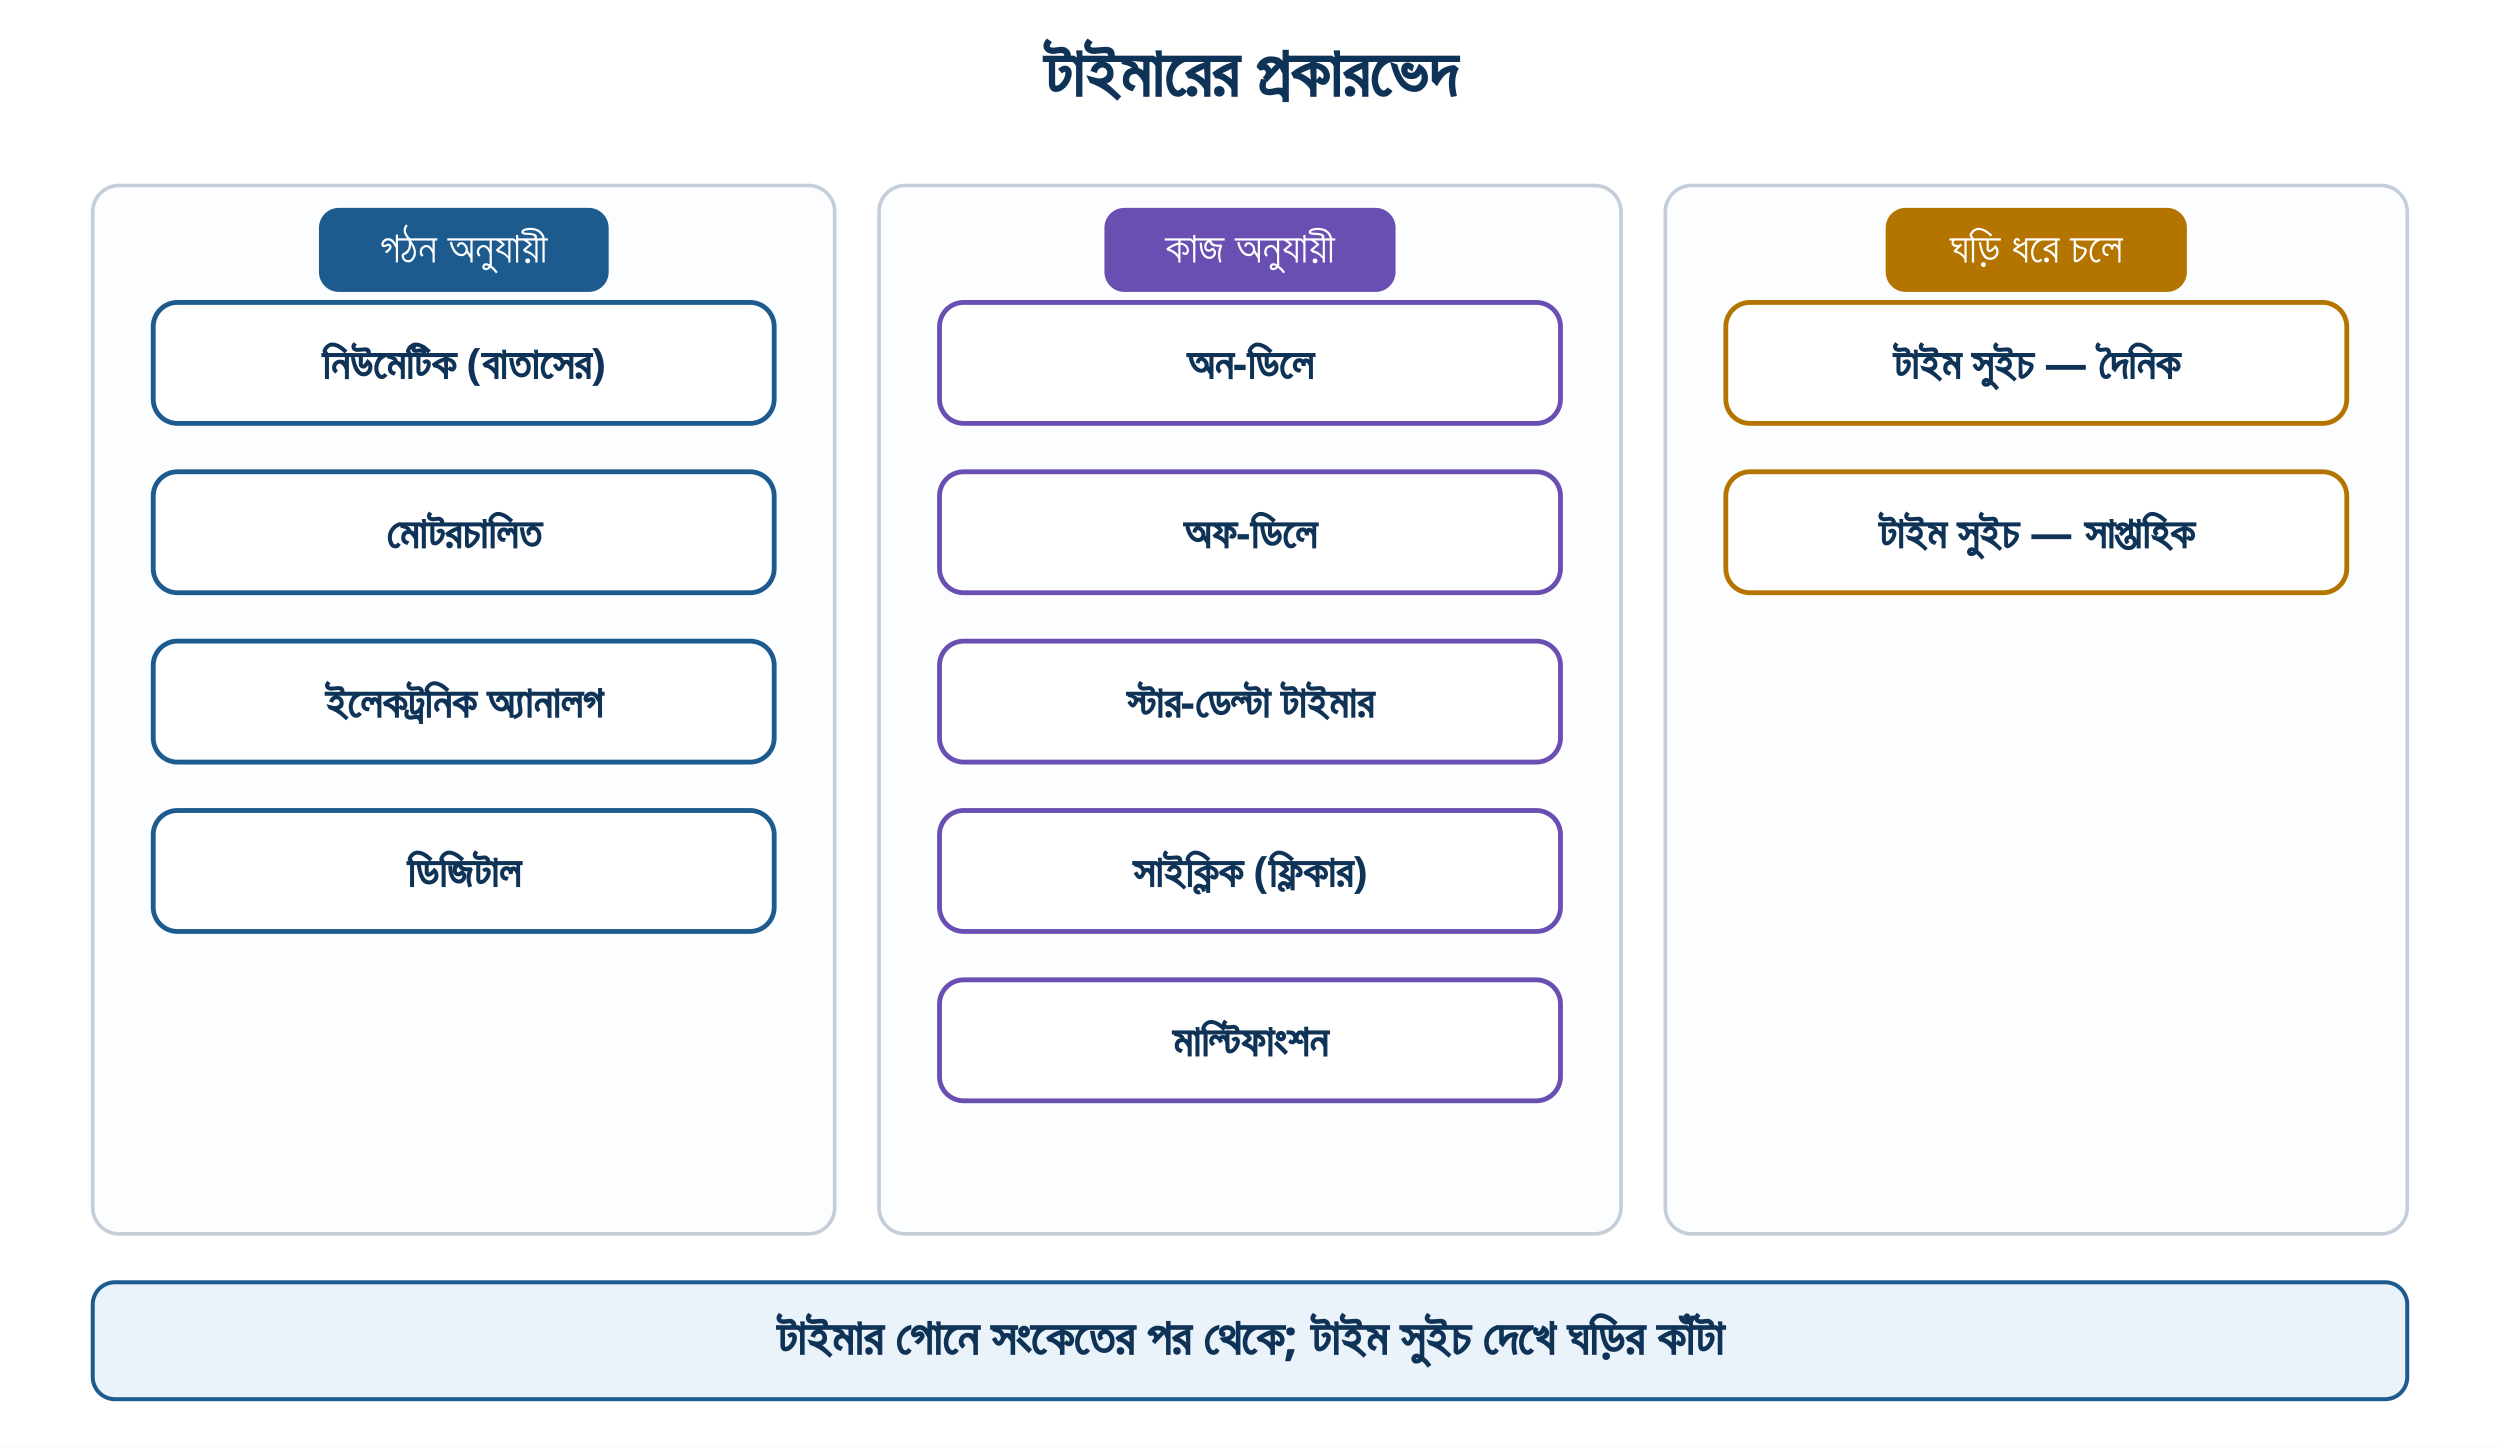
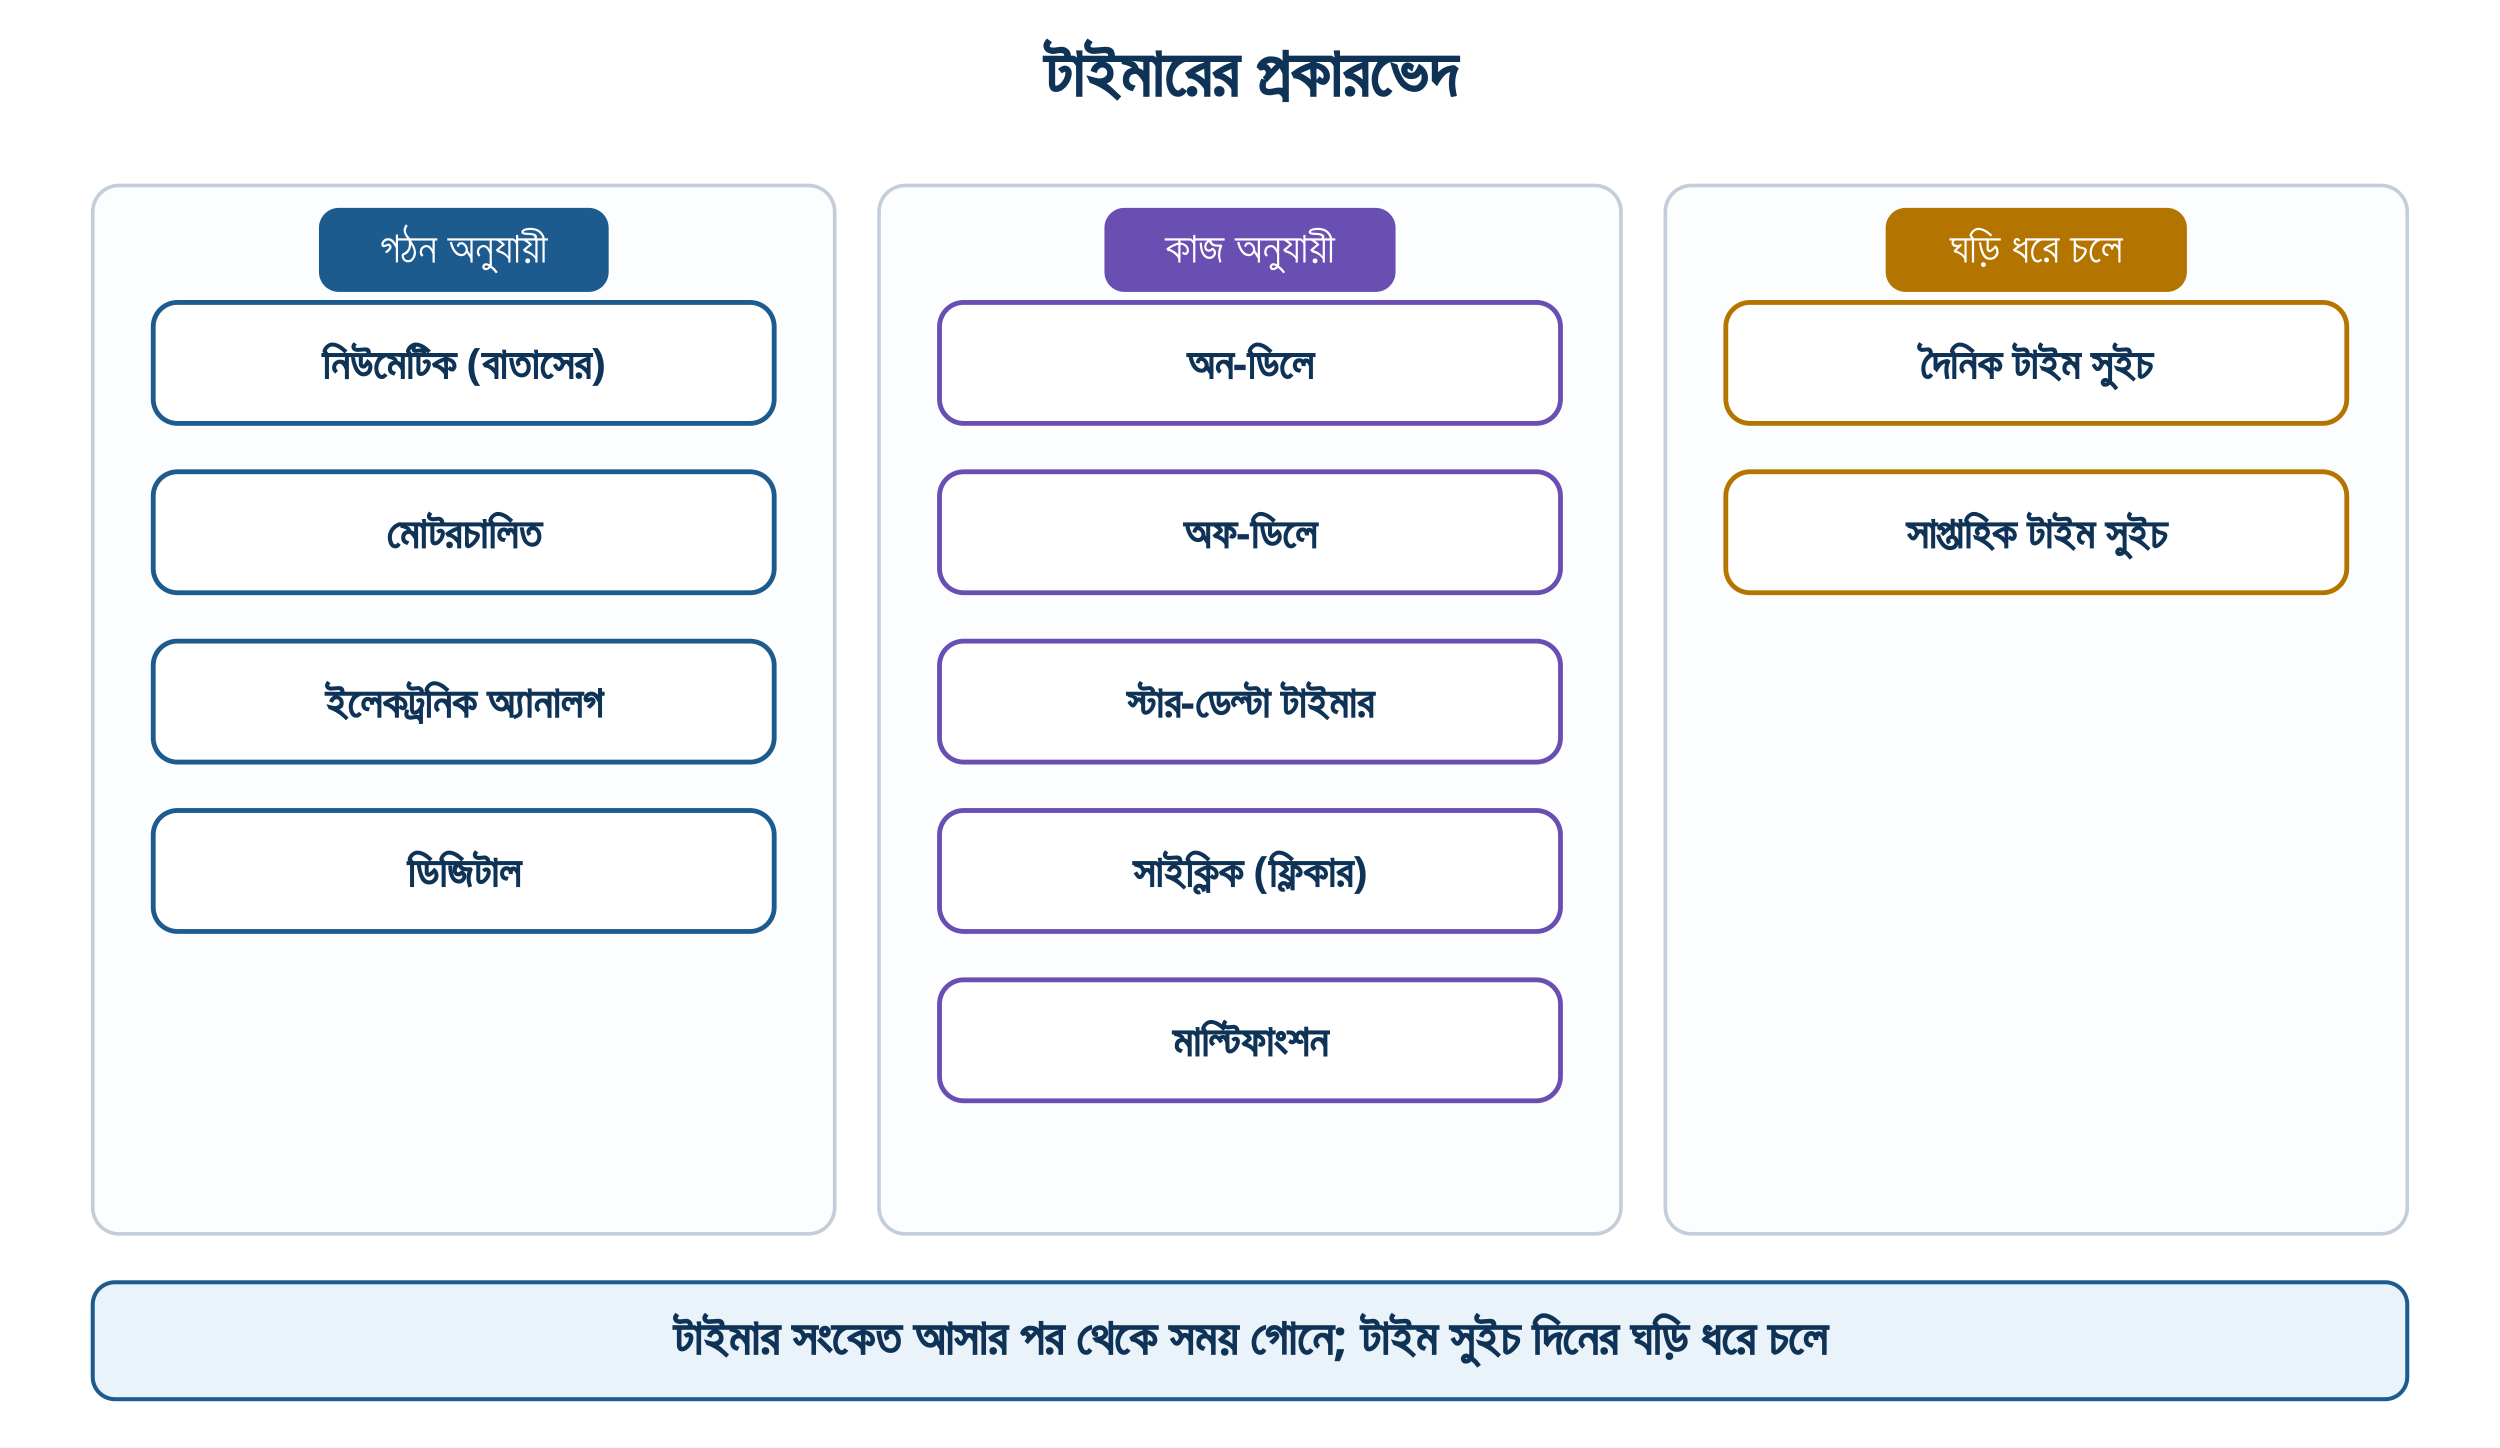
<svg xmlns="http://www.w3.org/2000/svg" width="1240" height="718" viewBox="0 0 1240 718">
  <rect width="1240" height="718" fill="#FFFFFF" />
  <text x="620.0" y="48.0" font-family="Kalpurush" font-size="34" font-weight="700" fill="#0F3357" text-anchor="middle">টাইমারের প্রকারভেদ</text>
  <rect x="46.0" y="92.0" width="368.0" height="520.0" rx="13" fill="#FCFDFE" stroke="#C3CEDA" stroke-width="1.8" />
  <rect x="159.1" y="104.0" width="141.9" height="39.9" rx="9" fill="#1D5B8F" stroke="#1D5B8F" stroke-width="1.8" />
  <text x="230.0" y="130.2" font-family="Kalpurush" font-size="21.5" font-weight="600" fill="#FFFFFF" text-anchor="middle">গঠন অনুযায়ী</text>
  <rect x="76.0" y="150.0" width="308.0" height="60.0" rx="12" fill="#FFFFFF" stroke="#1D5B8F" stroke-width="2.4" />
  <text x="230.0" y="188.0" font-family="Kalpurush" font-size="21.5" font-weight="700" fill="#0F3357" text-anchor="middle">নিউমেটিক (বাতাসের)</text>
  <rect x="76.0" y="234.0" width="308.0" height="60.0" rx="12" fill="#FFFFFF" stroke="#1D5B8F" stroke-width="2.4" />
  <text x="230.0" y="272.0" font-family="Kalpurush" font-size="21.5" font-weight="700" fill="#0F3357" text-anchor="middle">মোটরচালিত</text>
  <rect x="76.0" y="318.0" width="308.0" height="60.0" rx="12" fill="#FFFFFF" stroke="#1D5B8F" stroke-width="2.4" />
  <text x="230.0" y="356.0" font-family="Kalpurush" font-size="21.5" font-weight="700" fill="#0F3357" text-anchor="middle">ইলেকট্রনিক অ্যানালগ</text>
  <rect x="76.0" y="402.0" width="308.0" height="60.0" rx="12" fill="#FFFFFF" stroke="#1D5B8F" stroke-width="2.4" />
  <text x="230.0" y="440.0" font-family="Kalpurush" font-size="21.5" font-weight="700" fill="#0F3357" text-anchor="middle">ডিজিটাল</text>
  <rect x="436.0" y="92.0" width="368.0" height="520.0" rx="13" fill="#FCFDFE" stroke="#C3CEDA" stroke-width="1.8" />
  <rect x="548.7" y="104.0" width="142.6" height="39.9" rx="9" fill="#6A4FB3" stroke="#6A4FB3" stroke-width="1.8" />
  <text x="620.0" y="130.2" font-family="Kalpurush" font-size="21.5" font-weight="600" fill="#FFFFFF" text-anchor="middle">কাজ অনুযায়ী</text>
  <rect x="466.0" y="150.0" width="308.0" height="60.0" rx="12" fill="#FFFFFF" stroke="#6A4FB3" stroke-width="2.4" />
  <text x="620.0" y="188.0" font-family="Kalpurush" font-size="21.5" font-weight="700" fill="#0F3357" text-anchor="middle">অন-ডিলে</text>
  <rect x="466.0" y="234.0" width="308.0" height="60.0" rx="12" fill="#FFFFFF" stroke="#6A4FB3" stroke-width="2.4" />
  <text x="620.0" y="272.0" font-family="Kalpurush" font-size="21.5" font-weight="700" fill="#0F3357" text-anchor="middle">অফ-ডিলে</text>
  <rect x="466.0" y="318.0" width="308.0" height="60.0" rx="12" fill="#FFFFFF" stroke="#6A4FB3" stroke-width="2.4" />
  <text x="620.0" y="356.0" font-family="Kalpurush" font-size="21.5" font-weight="700" fill="#0F3357" text-anchor="middle">স্টার-ডেল্টা টাইমার</text>
  <rect x="466.0" y="402.0" width="308.0" height="60.0" rx="12" fill="#FFFFFF" stroke="#6A4FB3" stroke-width="2.4" />
  <text x="620.0" y="440.0" font-family="Kalpurush" font-size="21.5" font-weight="700" fill="#0F3357" text-anchor="middle">সাইক্লিক (ফ্লিকার)</text>
  <rect x="466.0" y="486.0" width="308.0" height="60.0" rx="12" fill="#FFFFFF" stroke="#6A4FB3" stroke-width="2.4" />
  <text x="620.0" y="524.0" font-family="Kalpurush" font-size="21.5" font-weight="700" fill="#0F3357" text-anchor="middle">মাল্টিফাংশন</text>
  <rect x="826.0" y="92.0" width="368.0" height="520.0" rx="13" fill="#FCFDFE" stroke="#C3CEDA" stroke-width="1.8" />
  <rect x="936.2" y="104.0" width="147.6" height="39.9" rx="9" fill="#B47500" stroke="#B47500" stroke-width="1.8" />
  <text x="1010.0" y="130.2" font-family="Kalpurush" font-size="21.5" font-weight="600" fill="#FFFFFF" text-anchor="middle">ঘড়ি ধরে চলে</text>
  <rect x="856.0" y="150.0" width="308.0" height="60.0" rx="12" fill="#FFFFFF" stroke="#B47500" stroke-width="2.4" />
-   <text x="1010.0" y="188.0" font-family="Kalpurush" font-size="21.5" font-weight="700" fill="#0F3357" text-anchor="middle">টাইম সুইচ — দৈনিক</text>
+   <text x="1010.0" y="188.0" font-family="Kalpurush" font-size="21.5" font-weight="700" fill="#0F3357" text-anchor="middle">দৈনিক টাইম সুইচ</text>
  <rect x="856.0" y="234.0" width="308.0" height="60.0" rx="12" fill="#FFFFFF" stroke="#B47500" stroke-width="2.4" />
-   <text x="1010.0" y="272.0" font-family="Kalpurush" font-size="21.5" font-weight="700" fill="#0F3357" text-anchor="middle">টাইম সুইচ — সাপ্তাহিক</text>
+   <text x="1010.0" y="272.0" font-family="Kalpurush" font-size="21.5" font-weight="700" fill="#0F3357" text-anchor="middle">সাপ্তাহিক টাইম সুইচ</text>
  <rect x="46.0" y="636.0" width="1148.0" height="58.0" rx="11" fill="#EAF2FA" stroke="#1D5B8F" stroke-width="2" />
-   <text x="620.0" y="672.0" font-family="Kalpurush" font-size="24.5" font-weight="700" fill="#0F3357" text-anchor="middle">টাইমার গোনে সংকেতের পর থেকে; টাইম সুইচ দেখে ঘড়ির কাঁটা</text>
+   <text x="620.0" y="672.0" font-family="Kalpurush" font-size="24.5" font-weight="700" fill="#0F3357" text-anchor="middle">টাইমার সংকেত আসার পর থেকে সময় গোনে; টাইম সুইচ দিনের ঘড়ি ধরে চলে</text>
</svg>
